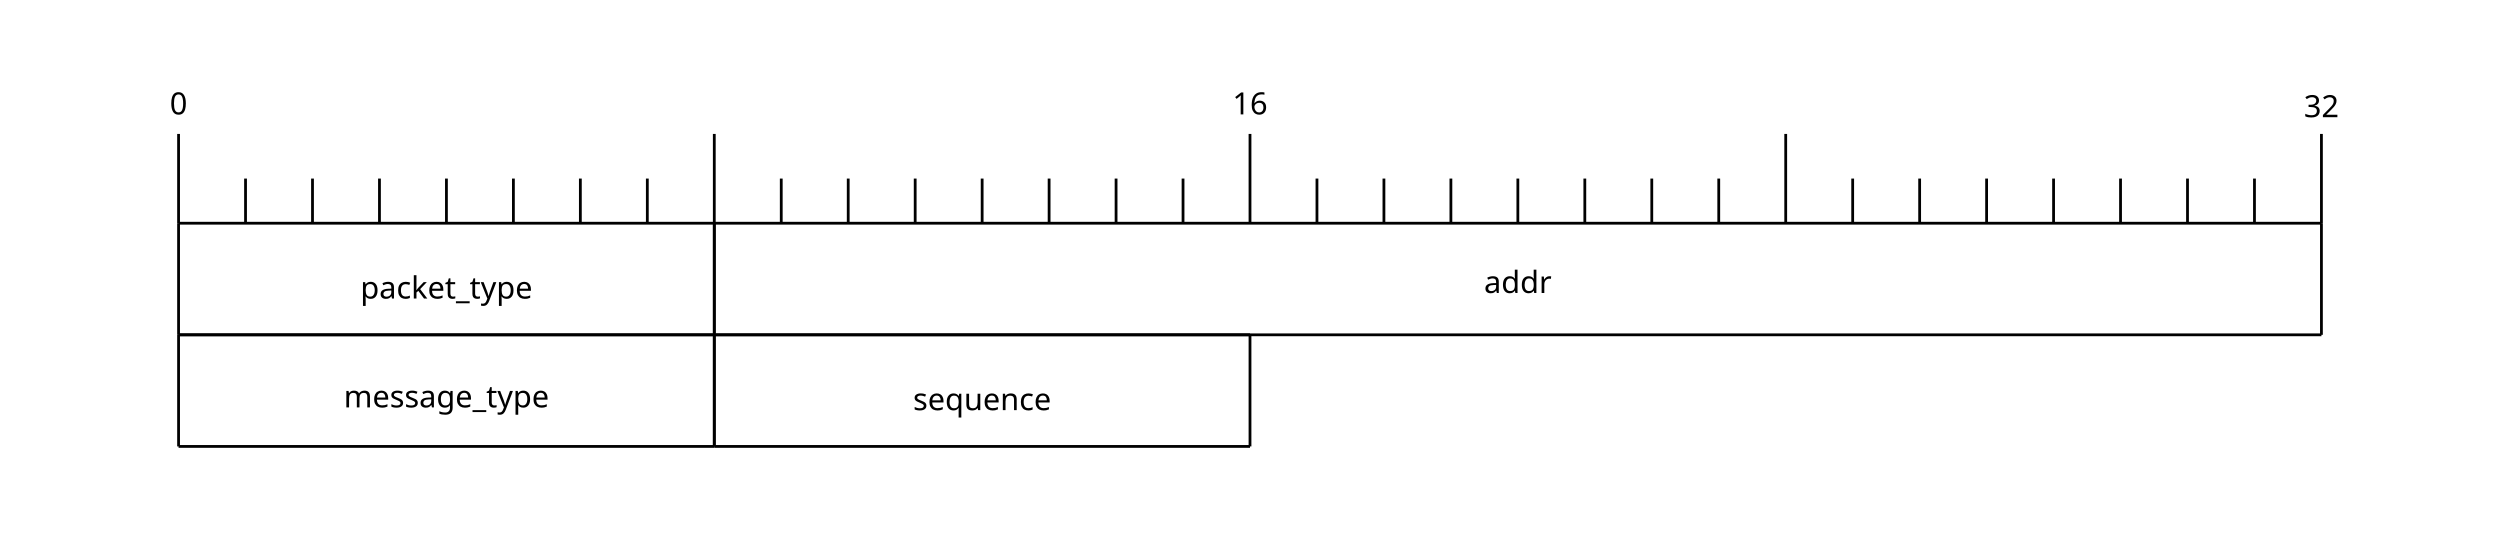
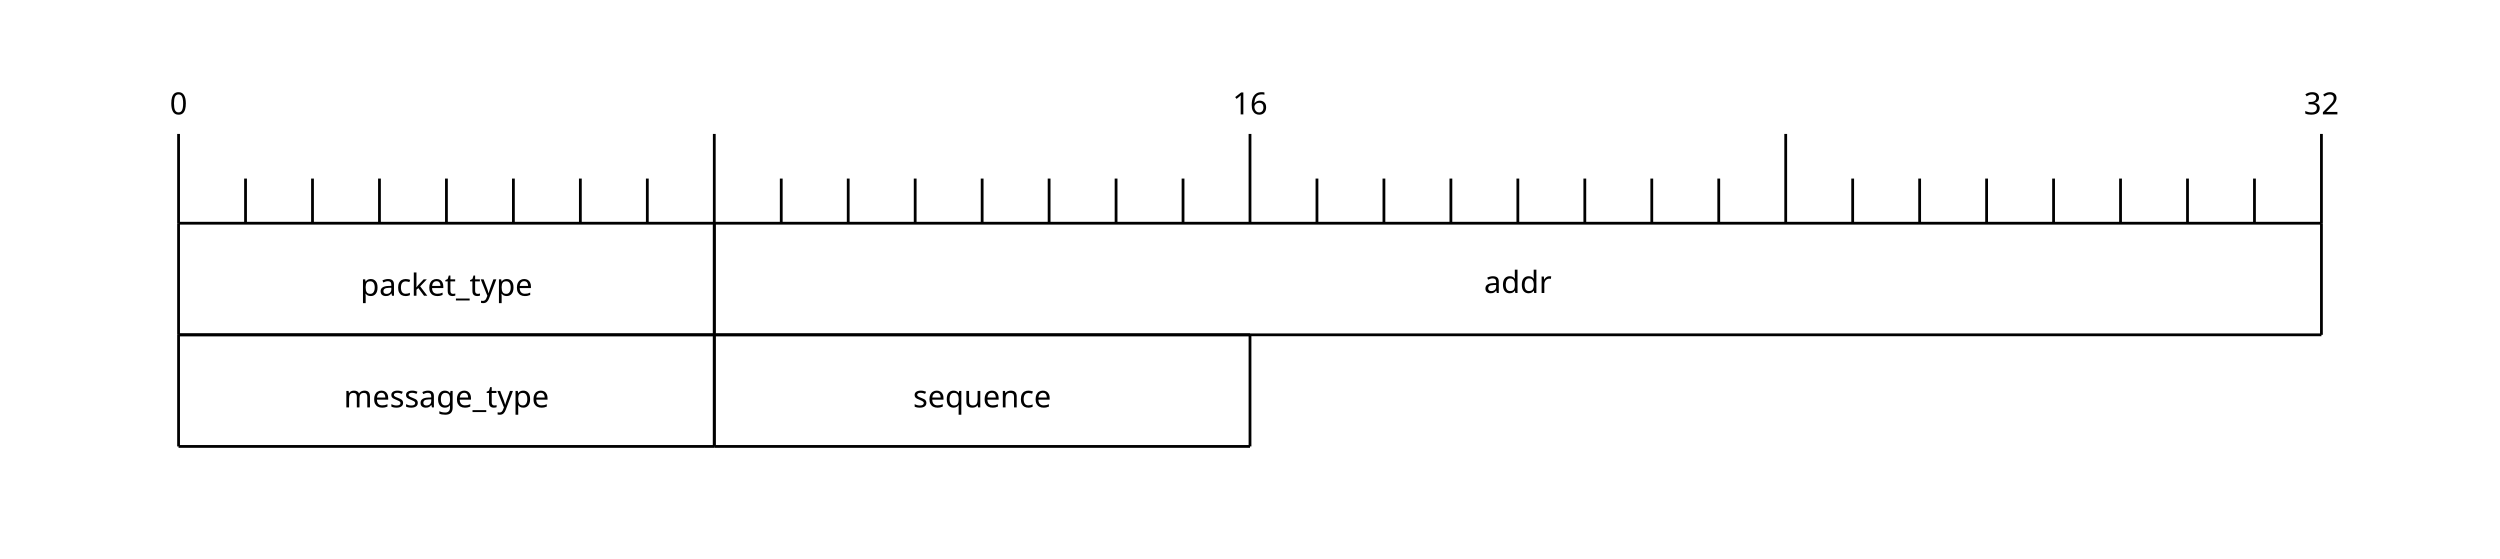
<svg xmlns="http://www.w3.org/2000/svg" viewBox="0 0 896 200">
  <defs id="defs_block">
    <filter height="1.504" id="filter_blur" width="1.157" x="-0.079" y="-0.252">
      <feGaussianBlur id="feGaussianBlur3780" stdDeviation="4.2" />
    </filter>
  </defs>
  <path d="M 64 48 L 64 80" fill="none" stroke="rgb(0,0,0)" />
  <text fill="rgb(0,0,0)" font-family="sans-serif" font-size="11" font-style="normal" font-weight="normal" text-anchor="middle" textLength="7" x="64" y="41">0</text>
  <path d="M 88 64 L 88 80" fill="none" stroke="rgb(0,0,0)" />
  <path d="M 112 64 L 112 80" fill="none" stroke="rgb(0,0,0)" />
  <path d="M 136 64 L 136 80" fill="none" stroke="rgb(0,0,0)" />
  <path d="M 160 64 L 160 80" fill="none" stroke="rgb(0,0,0)" />
  <path d="M 184 64 L 184 80" fill="none" stroke="rgb(0,0,0)" />
  <path d="M 208 64 L 208 80" fill="none" stroke="rgb(0,0,0)" />
  <path d="M 232 64 L 232 80" fill="none" stroke="rgb(0,0,0)" />
  <path d="M 256 48 L 256 80" fill="none" stroke="rgb(0,0,0)" />
  <path d="M 280 64 L 280 80" fill="none" stroke="rgb(0,0,0)" />
  <path d="M 304 64 L 304 80" fill="none" stroke="rgb(0,0,0)" />
  <path d="M 328 64 L 328 80" fill="none" stroke="rgb(0,0,0)" />
  <path d="M 352 64 L 352 80" fill="none" stroke="rgb(0,0,0)" />
  <path d="M 376 64 L 376 80" fill="none" stroke="rgb(0,0,0)" />
  <path d="M 400 64 L 400 80" fill="none" stroke="rgb(0,0,0)" />
  <path d="M 424 64 L 424 80" fill="none" stroke="rgb(0,0,0)" />
  <path d="M 448 48 L 448 80" fill="none" stroke="rgb(0,0,0)" />
  <text fill="rgb(0,0,0)" font-family="sans-serif" font-size="11" font-style="normal" font-weight="normal" text-anchor="middle" textLength="14" x="448" y="41">16</text>
  <path d="M 472 64 L 472 80" fill="none" stroke="rgb(0,0,0)" />
  <path d="M 496 64 L 496 80" fill="none" stroke="rgb(0,0,0)" />
  <path d="M 520 64 L 520 80" fill="none" stroke="rgb(0,0,0)" />
  <path d="M 544 64 L 544 80" fill="none" stroke="rgb(0,0,0)" />
  <path d="M 568 64 L 568 80" fill="none" stroke="rgb(0,0,0)" />
  <path d="M 592 64 L 592 80" fill="none" stroke="rgb(0,0,0)" />
  <path d="M 616 64 L 616 80" fill="none" stroke="rgb(0,0,0)" />
  <path d="M 640 48 L 640 80" fill="none" stroke="rgb(0,0,0)" />
  <path d="M 664 64 L 664 80" fill="none" stroke="rgb(0,0,0)" />
  <path d="M 688 64 L 688 80" fill="none" stroke="rgb(0,0,0)" />
  <path d="M 712 64 L 712 80" fill="none" stroke="rgb(0,0,0)" />
  <path d="M 736 64 L 736 80" fill="none" stroke="rgb(0,0,0)" />
  <path d="M 760 64 L 760 80" fill="none" stroke="rgb(0,0,0)" />
  <path d="M 784 64 L 784 80" fill="none" stroke="rgb(0,0,0)" />
  <path d="M 808 64 L 808 80" fill="none" stroke="rgb(0,0,0)" />
  <path d="M 832 48 L 832 80" fill="none" stroke="rgb(0,0,0)" />
-   <text fill="rgb(0,0,0)" font-family="sans-serif" font-size="11" font-style="normal" font-weight="normal" text-anchor="middle" textLength="14" x="832" y="42">32</text>
+   <text fill="rgb(0,0,0)" font-family="sans-serif" font-size="11" font-style="normal" font-weight="normal" text-anchor="middle" textLength="14" x="832" y="41">32</text>
  <rect fill="none" height="40" stroke="none" width="192" x="64" y="80" />
  <path d="M 64 80 L 256 80" fill="none" stroke="rgb(0,0,0)" />
  <path d="M 256 80 L 256 120" fill="none" stroke="rgb(0,0,0)" />
  <path d="M 256 120 L 64 120" fill="none" stroke="rgb(0,0,0)" />
  <path d="M 64 120 L 64 80" fill="none" stroke="rgb(0,0,0)" />
-   <text fill="rgb(0,0,0)" font-family="sans-serif" font-size="11" font-style="normal" font-weight="normal" text-anchor="middle" textLength="65" x="160" y="107">packet_type</text>
+   <text fill="rgb(0,0,0)" font-family="sans-serif" font-size="11" font-style="normal" font-weight="normal" text-anchor="middle" textLength="62" x="160" y="106">packet_type</text>
  <rect fill="none" height="40" stroke="none" width="576" x="256" y="80" />
  <path d="M 256 80 L 832 80" fill="none" stroke="rgb(0,0,0)" />
  <path d="M 832 80 L 832 120" fill="none" stroke="rgb(0,0,0)" />
  <path d="M 832 120 L 256 120" fill="none" stroke="rgb(0,0,0)" />
  <path d="M 256 120 L 256 80" fill="none" stroke="rgb(0,0,0)" />
-   <text fill="rgb(0,0,0)" font-family="sans-serif" font-size="11" font-style="normal" font-weight="normal" text-anchor="middle" textLength="25" x="544" y="105">addr</text>
+   <text fill="rgb(0,0,0)" font-family="sans-serif" font-size="11" font-style="normal" font-weight="normal" text-anchor="middle" textLength="22" x="544" y="105">addr</text>
  <rect fill="none" height="40" stroke="none" width="192" x="64" y="120" />
  <path d="M 64 120 L 256 120" fill="none" stroke="rgb(0,0,0)" />
  <path d="M 256 120 L 256 160" fill="none" stroke="rgb(0,0,0)" />
  <path d="M 256 160 L 64 160" fill="none" stroke="rgb(0,0,0)" />
  <path d="M 64 160 L 64 120" fill="none" stroke="rgb(0,0,0)" />
-   <text fill="rgb(0,0,0)" font-family="sans-serif" font-size="11" font-style="normal" font-weight="normal" text-anchor="middle" textLength="77" x="160" y="146">message_type</text>
+   <text fill="rgb(0,0,0)" font-family="sans-serif" font-size="11" font-style="normal" font-weight="normal" text-anchor="middle" textLength="72" x="160" y="146">message_type</text>
  <rect fill="none" height="40" stroke="none" width="192" x="256" y="120" />
  <path d="M 256 120 L 448 120" fill="none" stroke="rgb(0,0,0)" />
  <path d="M 448 120 L 448 160" fill="none" stroke="rgb(0,0,0)" />
  <path d="M 448 160 L 256 160" fill="none" stroke="rgb(0,0,0)" />
  <path d="M 256 160 L 256 120" fill="none" stroke="rgb(0,0,0)" />
-   <text fill="rgb(0,0,0)" font-family="sans-serif" font-size="11" font-style="normal" font-weight="normal" text-anchor="middle" textLength="52" x="352" y="147">sequence</text>
+   <text fill="rgb(0,0,0)" font-family="sans-serif" font-size="11" font-style="normal" font-weight="normal" text-anchor="middle" textLength="47" x="352" y="146">sequence</text>
</svg>
